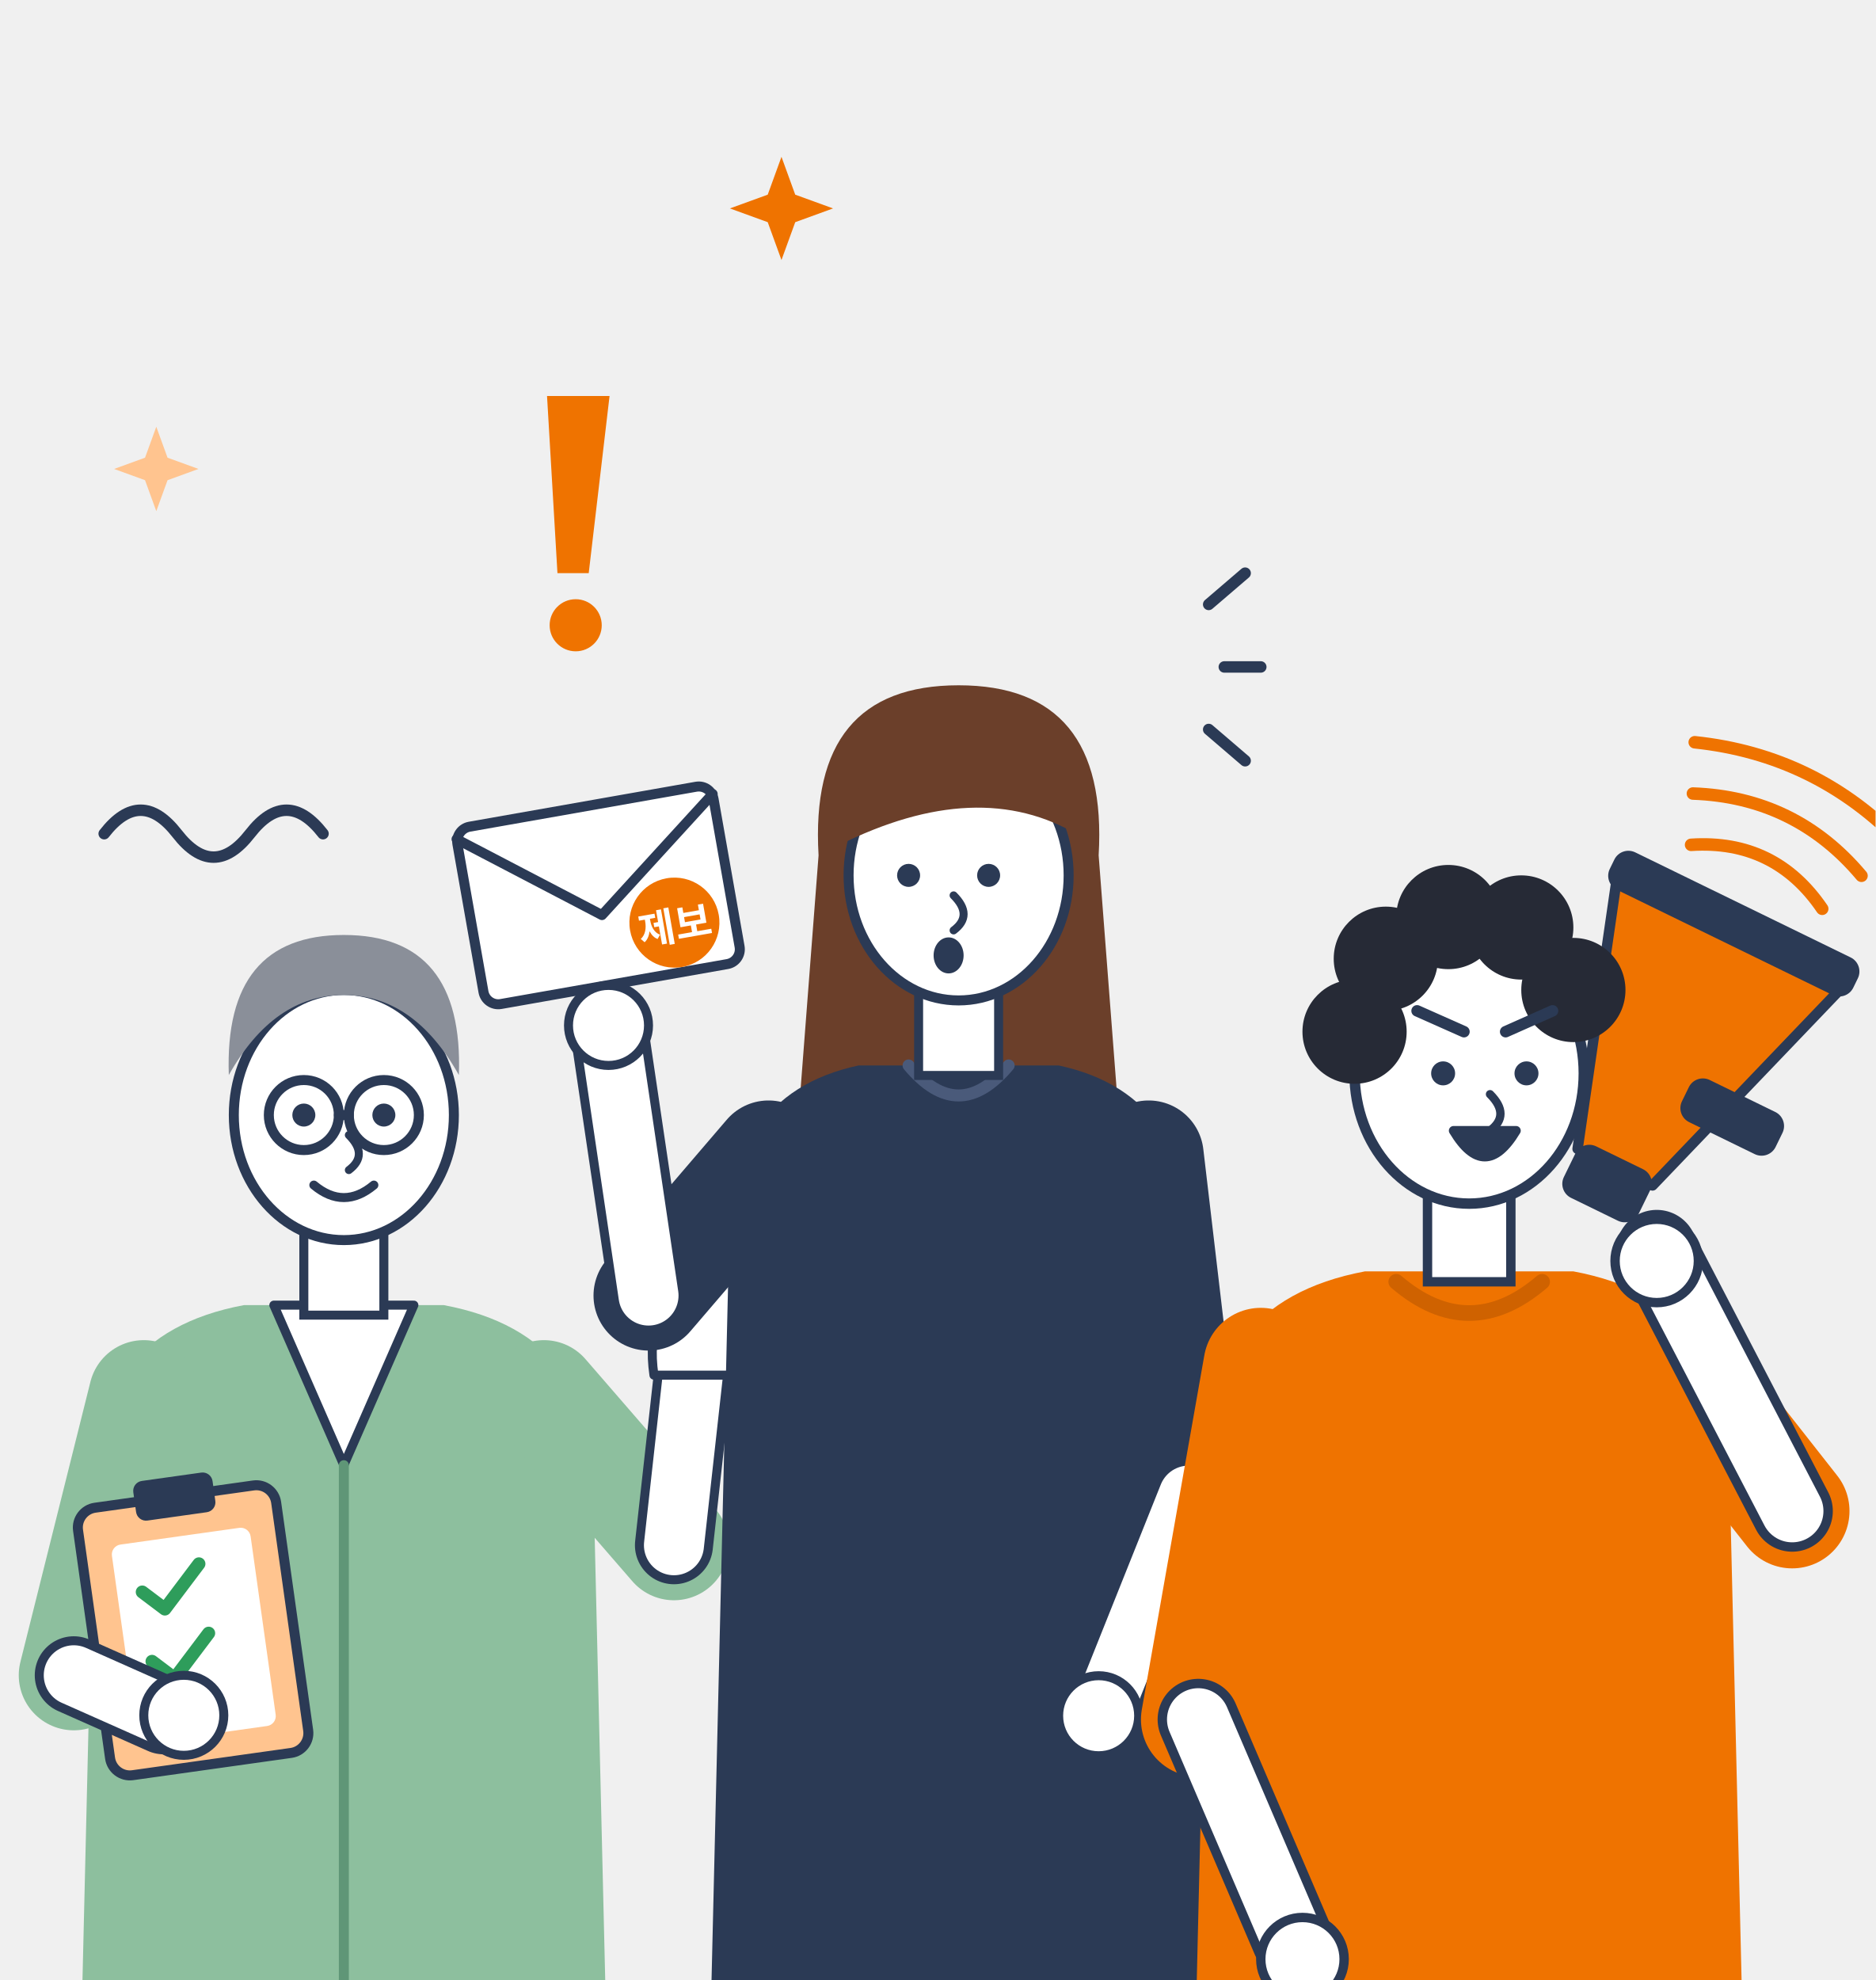
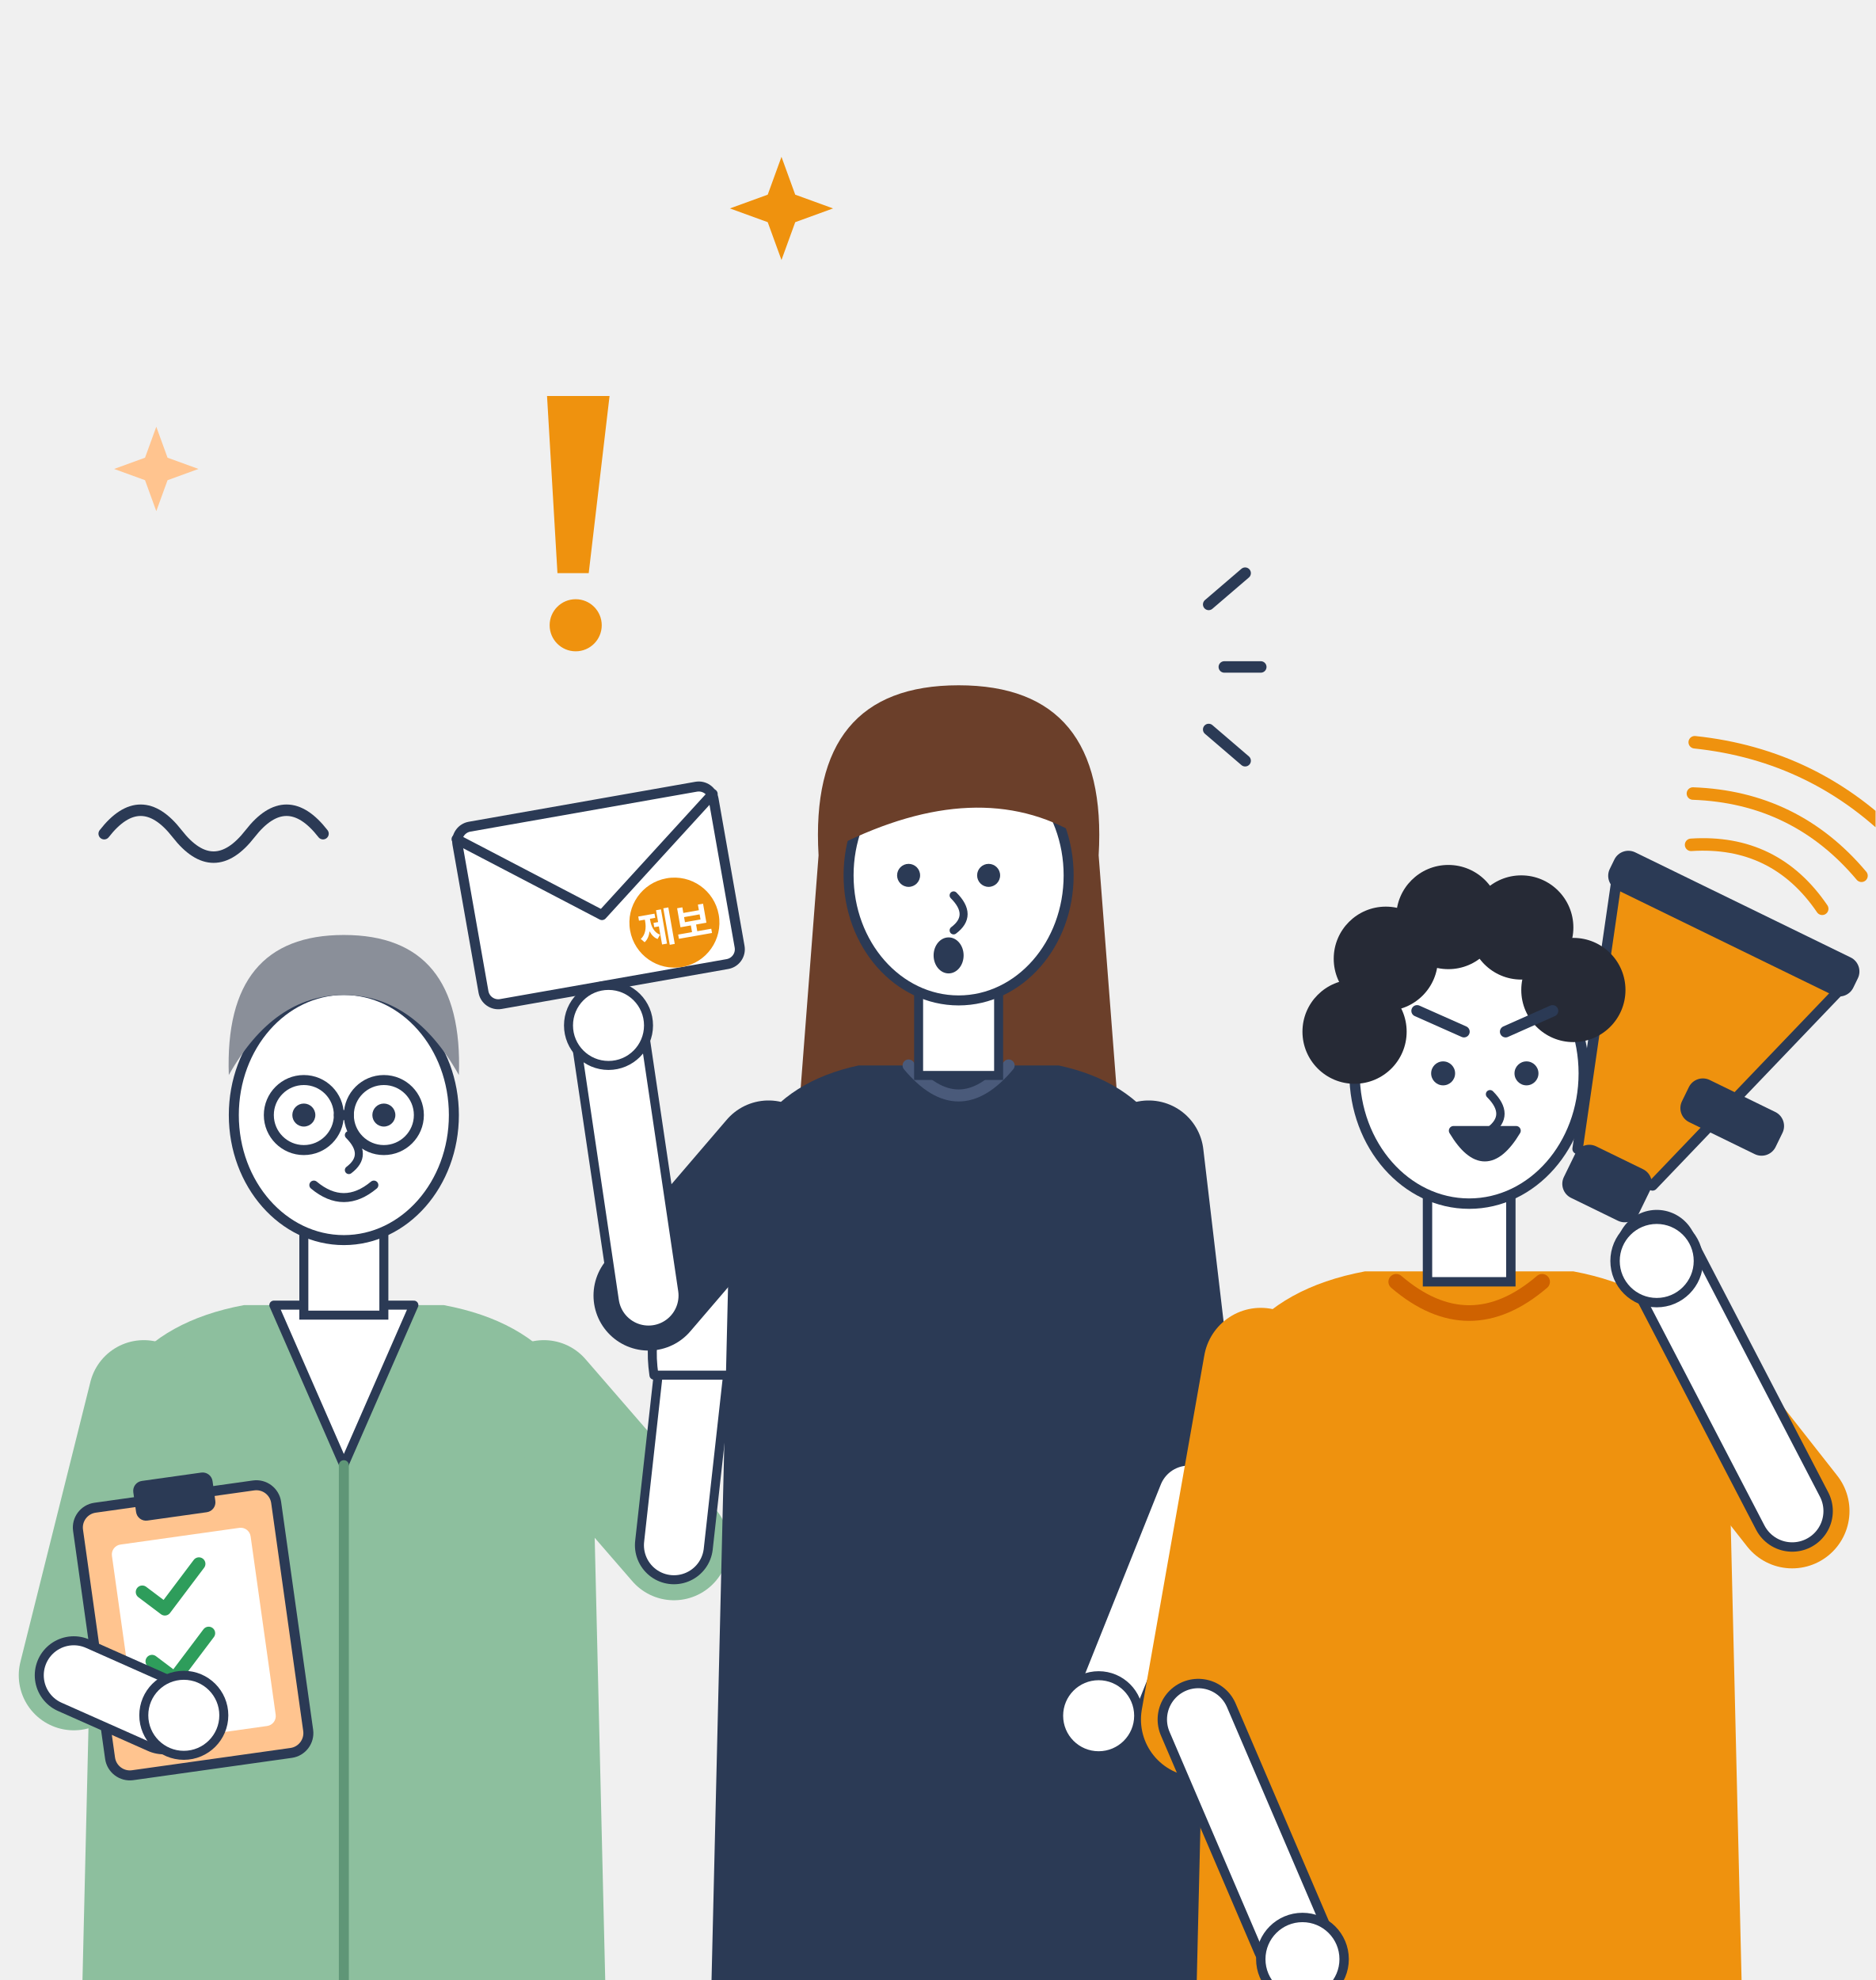
<svg xmlns="http://www.w3.org/2000/svg" viewBox="0 0 360 380">
  <defs>
    <clipPath id="cr">
      <rect x="0" y="0" width="360" height="380" />
    </clipPath>
  </defs>
  <g clip-path="url(#cr)">
    <g transform="translate(66 214) scale(0.96 0.96)">
      <path d="M-50 78 Q-52 44 -20 38 L20 38 Q52 44 50 78 L56 330 L-56 330 Z" fill="#8dbf9e" />
      <path d="M-14 38 L0 70 L14 38 Z" fill="#ffffff" stroke="#2b3a55" stroke-width="1.8" stroke-linecap="round" stroke-linejoin="round" />
      <path d="M0 70 L0 330" fill="none" stroke="#5f9677" stroke-width="2" stroke-linecap="round" stroke-linejoin="round" />
      <path d="M-40 56 L-54 112" fill="none" stroke="#8dbf9e" stroke-width="22" stroke-linecap="round" stroke-linejoin="round" />
      <g transform="translate(-30 104) rotate(-8)">
        <rect x="-20" y="-28" width="40" height="54" rx="4" fill="#ffc48f" stroke="#2b3a55" stroke-width="2" />
        <rect x="-14" y="-20" width="28" height="40" rx="2" fill="#ffffff" />
        <path d="M-9 -10 l4 4 8 -8 M-9 4 l4 4 8 -8" fill="none" stroke="#2e9d5b" stroke-width="2.6" stroke-linecap="round" stroke-linejoin="round" />
        <rect x="-8" y="-32" width="16" height="8" rx="2" fill="#2b3a55" />
      </g>
      <path d="M-54 112 L-36 120" fill="none" stroke="#2b3a55" stroke-width="15.6" stroke-linecap="round" stroke-linejoin="round" />
      <path d="M-54 112 L-36 120" fill="none" stroke="#ffffff" stroke-width="12" stroke-linecap="round" stroke-linejoin="round" />
      <circle cx="-32" cy="120" r="8" fill="#ffffff" stroke="#2b3a55" stroke-width="1.8" />
      <path d="M40 56 L66 86" fill="none" stroke="#8dbf9e" stroke-width="22" stroke-linecap="round" stroke-linejoin="round" />
      <path d="M66 86 L70 50" fill="none" stroke="#2b3a55" stroke-width="15.6" stroke-linecap="round" stroke-linejoin="round" />
      <path d="M66 86 L70 50" fill="none" stroke="#ffffff" stroke-width="12" stroke-linecap="round" stroke-linejoin="round" />
      <path d="M62 52 Q60 38 70 38 L72 26 Q78 22 80 30 L78 40 Q86 42 84 52 Z" fill="#ffffff" stroke="#2b3a55" stroke-width="1.8" stroke-linecap="round" stroke-linejoin="round" />
      <rect x="-8" y="18" width="16" height="22" fill="#ffffff" stroke="#2b3a55" stroke-width="1.8" />
      <ellipse cx="0" cy="0" rx="22" ry="25" fill="#ffffff" stroke="#2b3a55" stroke-width="2" />
      <path d="M-23 -8 Q-24 -36 0 -36 Q24 -36 23 -8 Q14 -24 0 -24 Q-14 -24 -23 -8 Z" fill="#8a8f99" />
      <circle cx="-8" cy="0" r="7" fill="none" stroke="#2b3a55" stroke-width="2" />
      <circle cx="8" cy="0" r="7" fill="none" stroke="#2b3a55" stroke-width="2" />
      <path d="M-1 0 L1 0" fill="none" stroke="#2b3a55" stroke-width="2" stroke-linecap="round" stroke-linejoin="round" />
      <circle cx="-8" cy="0" r="2.3" fill="#2b3a55" />
      <circle cx="8" cy="0" r="2.3" fill="#2b3a55" />
      <path d="M1 4 q4 4 0 7" fill="none" stroke="#2b3a55" stroke-width="1.6" stroke-linecap="round" stroke-linejoin="round" />
      <path d="M-6 14 q6 5 12 0" fill="none" stroke="#2b3a55" stroke-width="1.8" stroke-linecap="round" stroke-linejoin="round" />
    </g>
    <g transform="translate(184 168) scale(0.96 0.96)">
      <path d="M-28 -4 Q-30 -38 0 -38 Q30 -38 28 -4 L34 74 L-34 74 Z" fill="#6b3f2a" />
      <path d="M-46 78 Q-48 44 -20 38 L20 38 Q48 44 46 78 L52 330 L-52 330 Z" fill="#2b3a55" />
      <path d="M-10 38 Q0 50 10 38" fill="none" stroke="#4a5a7a" stroke-width="2.4" stroke-linecap="round" stroke-linejoin="round" />
      <path d="M-38 56 L-62 84" fill="none" stroke="#2b3a55" stroke-width="22" stroke-linecap="round" stroke-linejoin="round" />
      <path d="M-62 84 L-70 30" fill="none" stroke="#2b3a55" stroke-width="15.6" stroke-linecap="round" stroke-linejoin="round" />
      <path d="M-62 84 L-70 30" fill="none" stroke="#ffffff" stroke-width="12" stroke-linecap="round" stroke-linejoin="round" />
      <g transform="translate(-72 4) rotate(-10)">
        <rect x="-26" y="-18" width="52" height="36" rx="3" fill="#ffffff" stroke="#2b3a55" stroke-width="2" />
        <path d="M-26 -16 L0 4 L26 -16" fill="none" stroke="#2b3a55" stroke-width="2" stroke-linecap="round" stroke-linejoin="round" />
-         <circle cx="14" cy="8" r="9" fill="#ef7300" />
+         <circle cx="14" cy="8" r="9" fill="#ef920e" />
        <text x="14" y="11.5" text-anchor="middle" font-family="sans-serif" font-size="8" font-weight="800" fill="#ffffff">제보</text>
      </g>
      <circle cx="-70" cy="30" r="8" fill="#ffffff" stroke="#2b3a55" stroke-width="1.8" />
      <path d="M38 56 L46 124" fill="none" stroke="#2b3a55" stroke-width="22" stroke-linecap="round" stroke-linejoin="round" />
      <path d="M46 124 L30 164" fill="none" stroke="#2b3a55" stroke-width="15.6" stroke-linecap="round" stroke-linejoin="round" />
      <path d="M46 124 L30 164" fill="none" stroke="#ffffff" stroke-width="12" stroke-linecap="round" stroke-linejoin="round" />
      <circle cx="28" cy="168" r="8" fill="#ffffff" stroke="#2b3a55" stroke-width="1.8" />
      <rect x="-8" y="18" width="16" height="22" fill="#ffffff" stroke="#2b3a55" stroke-width="1.8" />
      <ellipse cx="0" cy="0" rx="22" ry="25" fill="#ffffff" stroke="#2b3a55" stroke-width="2" />
      <path d="M-24 -6 Q-18 -32 4 -32 Q22 -30 24 -8 Q4 -20 -24 -6 Z" fill="#6b3f2a" />
      <circle cx="-10" cy="0" r="2.3" fill="#2b3a55" />
      <circle cx="6" cy="0" r="2.3" fill="#2b3a55" />
      <path d="M-1 4 q4 4 0 7" fill="none" stroke="#2b3a55" stroke-width="1.6" stroke-linecap="round" stroke-linejoin="round" />
      <ellipse cx="-2" cy="16" rx="3" ry="3.6" fill="#2b3a55" />
    </g>
    <g transform="translate(282 206) scale(1.0 1.0)">
-       <path d="M-50 78 Q-52 44 -20 38 L20 38 Q52 44 50 78 L56 330 L-56 330 Z" fill="#ef7300" />
+       <path d="M-50 78 Q-52 44 -20 38 L20 38 Q52 44 50 78 L56 330 L-56 330 Z" fill="#ef920e" />
      <path d="M-14 40 Q0 52 14 40" fill="none" stroke="#cf6200" stroke-width="3" stroke-linecap="round" stroke-linejoin="round" />
-       <path d="M-40 56 L-52 124" fill="none" stroke="#ef7300" stroke-width="22" stroke-linecap="round" stroke-linejoin="round" />
+       <path d="M-40 56 L-52 124" fill="none" stroke="#ef920e" stroke-width="22" stroke-linecap="round" stroke-linejoin="round" />
      <path d="M-52 124 L-34 166" fill="none" stroke="#2b3a55" stroke-width="15.6" stroke-linecap="round" stroke-linejoin="round" />
      <path d="M-52 124 L-34 166" fill="none" stroke="#ffffff" stroke-width="12" stroke-linecap="round" stroke-linejoin="round" />
      <circle cx="-32" cy="170" r="8" fill="#ffffff" stroke="#2b3a55" stroke-width="1.8" />
-       <path d="M40 56 L62 84" fill="none" stroke="#ef7300" stroke-width="22" stroke-linecap="round" stroke-linejoin="round" />
+       <path d="M40 56 L62 84" fill="none" stroke="#ef920e" stroke-width="22" stroke-linecap="round" stroke-linejoin="round" />
      <path d="M62 84 L36 34" fill="none" stroke="#2b3a55" stroke-width="15.6" stroke-linecap="round" stroke-linejoin="round" />
      <path d="M62 84 L36 34" fill="none" stroke="#ffffff" stroke-width="12" stroke-linecap="round" stroke-linejoin="round" />
      <g transform="translate(28 18) rotate(-64)">
-         <path d="M0 -8 L50 -24 L50 24 L0 8 Z" fill="#ef7300" stroke="#2b3a55" stroke-width="2" stroke-linecap="round" stroke-linejoin="round" />
+         <path d="M0 -8 L50 -24 L50 24 L0 8 Z" fill="#ef920e" stroke="#2b3a55" stroke-width="2" stroke-linecap="round" stroke-linejoin="round" />
        <rect x="48" y="-26" width="8" height="52" rx="3" fill="#2b3a55" />
        <rect x="-9" y="-8" width="11" height="16" rx="3" fill="#2b3a55" />
        <rect x="14" y="6" width="9" height="20" rx="3" fill="#2b3a55" />
-         <path d="M62 -14 q8 14 0 28" fill="none" stroke="#ef7300" stroke-width="2.4" stroke-linecap="round" stroke-linejoin="round" />
-         <path d="M71 -18 q8 18 0 36" fill="none" stroke="#ef7300" stroke-width="2.4" stroke-linecap="round" stroke-linejoin="round" />
-         <path d="M80 -22 q8 22 0 44" fill="none" stroke="#ef7300" stroke-width="2.4" stroke-linecap="round" stroke-linejoin="round" />
+         <path d="M62 -14 q8 14 0 28" fill="none" stroke="#ef920e" stroke-width="2.4" stroke-linecap="round" stroke-linejoin="round" />
+         <path d="M71 -18 q8 18 0 36" fill="none" stroke="#ef920e" stroke-width="2.4" stroke-linecap="round" stroke-linejoin="round" />
+         <path d="M80 -22 q8 22 0 44" fill="none" stroke="#ef920e" stroke-width="2.4" stroke-linecap="round" stroke-linejoin="round" />
      </g>
      <circle cx="36" cy="36" r="8" fill="#ffffff" stroke="#2b3a55" stroke-width="1.8" />
      <rect x="-8" y="18" width="16" height="22" fill="#ffffff" stroke="#2b3a55" stroke-width="1.8" />
      <ellipse cx="0" cy="0" rx="22" ry="25" fill="#ffffff" stroke="#2b3a55" stroke-width="2" />
      <circle cx="-16" cy="-22" r="10" fill="#262a36" />
      <circle cx="-4" cy="-30" r="10" fill="#262a36" />
      <circle cx="10" cy="-28" r="10" fill="#262a36" />
      <circle cx="20" cy="-16" r="10" fill="#262a36" />
      <circle cx="-22" cy="-8" r="10" fill="#262a36" />
      <path d="M-10 -12 L-1 -8" fill="none" stroke="#2b3a55" stroke-width="2.2" stroke-linecap="round" stroke-linejoin="round" />
      <path d="M7 -8 L16 -12" fill="none" stroke="#2b3a55" stroke-width="2.2" stroke-linecap="round" stroke-linejoin="round" />
      <circle cx="-5" cy="0" r="2.3" fill="#2b3a55" />
      <circle cx="11" cy="0" r="2.3" fill="#2b3a55" />
      <path d="M4 4 q4 4 0 7" fill="none" stroke="#2b3a55" stroke-width="1.6" stroke-linecap="round" stroke-linejoin="round" />
      <path d="M-3 11 q6 10 12 0 z" fill="#2b3a55" stroke="#2b3a55" stroke-width="1.8" stroke-linecap="round" stroke-linejoin="round" />
    </g>
-     <path d="M105.0 76.0 L117.0 76.0 L113.0 110 L107.0 110 Z" fill="#ef7300" />
-     <circle cx="110.5" cy="120.0" r="5.0" fill="#ef7300" />
+     <path d="M105.0 76.0 L117.0 76.0 L113.0 110 L107.0 110 Z" fill="#ef920e" />
+     <circle cx="110.5" cy="120.0" r="5.0" fill="#ef920e" />
    <path d="M232 116 L239 110" fill="none" stroke="#2b3a55" stroke-width="2.2" stroke-linecap="round" stroke-linejoin="round" />
    <path d="M235 128 L242 128" fill="none" stroke="#2b3a55" stroke-width="2.2" stroke-linecap="round" stroke-linejoin="round" />
    <path d="M232 140 L239 146" fill="none" stroke="#2b3a55" stroke-width="2.2" stroke-linecap="round" stroke-linejoin="round" />
    <path d="M20 160 q7 -9 14 0 t14 0 t14 0" fill="none" stroke="#2b3a55" stroke-width="2.2" stroke-linecap="round" stroke-linejoin="round" />
-     <path d="M150 30.1 L152.64 37.36 L159.9 40 L152.64 42.64 L150 49.9 L147.36 42.64 L140.1 40 L147.36 37.36 Z" fill="#ef7300" />
+     <path d="M150 30.1 L152.64 37.36 L159.9 40 L152.64 42.64 L150 49.9 L147.36 42.64 L140.1 40 L147.36 37.36 Z" fill="#ef920e" />
    <path d="M30 81.9 L32.16 87.84 L38.1 90 L32.16 92.16 L30 98.1 L27.84 92.16 L21.9 90 L27.84 87.84 Z" fill="#ffc48f" />
  </g>
</svg>
